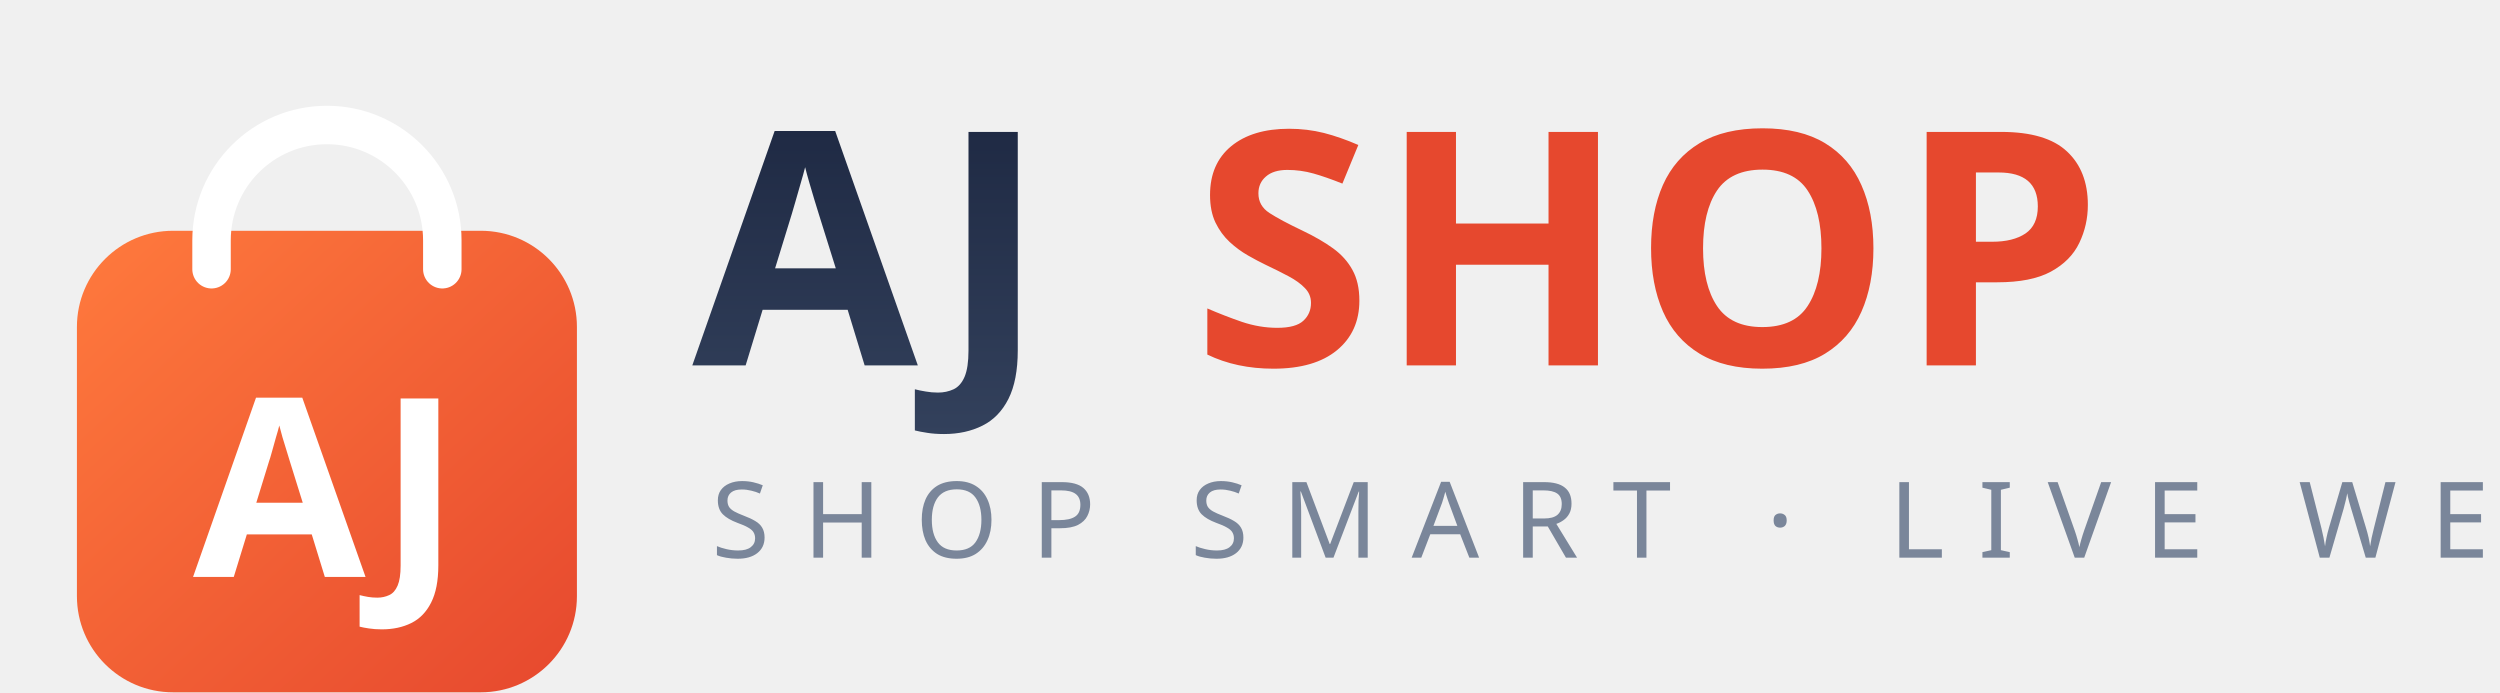
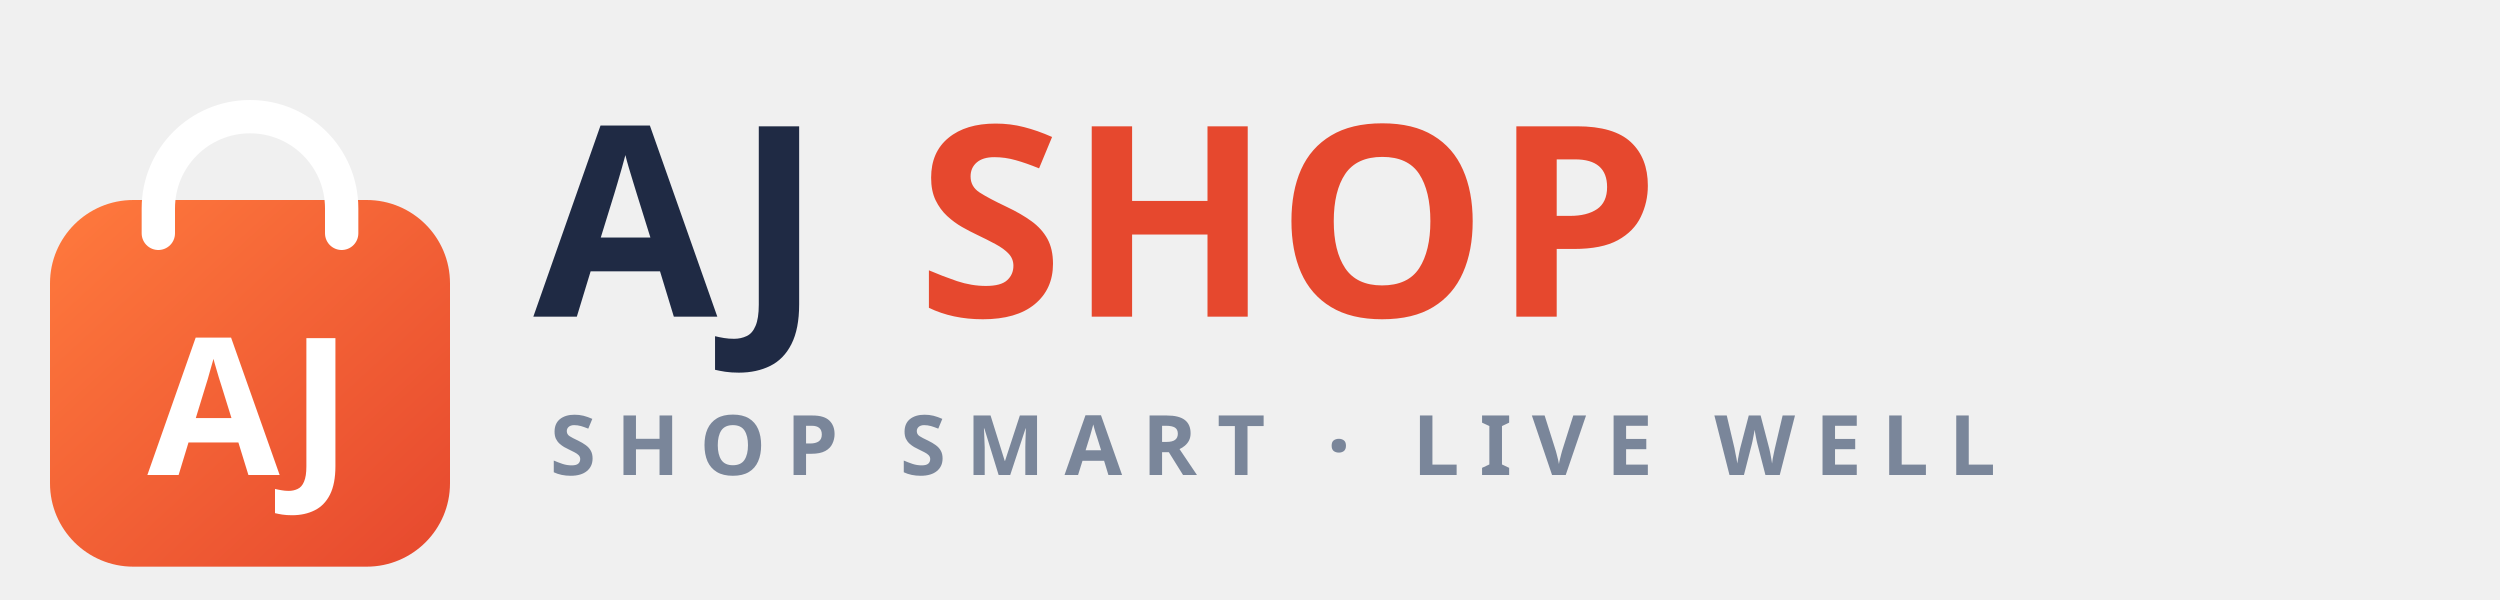
- <svg xmlns="http://www.w3.org/2000/svg" viewBox="0 0 260 72" role="img" aria-label="AJ Shop">
+ <svg xmlns="http://www.w3.org/2000/svg" viewBox="0 0 300 72" role="img" aria-label="AJ Shop">
  <defs>
    <linearGradient id="ajBag" x1="0" y1="0" x2="1" y2="1">
      <stop offset="0" stop-color="#ff7a3d" />
      <stop offset="1" stop-color="#e6482e" />
    </linearGradient>
-     <linearGradient id="ajText" x1="0" y1="0" x2="0" y2="1">
-       <stop offset="0" stop-color="#1f2a44" />
-       <stop offset="1" stop-color="#33415c" />
-     </linearGradient>
  </defs>
-   <g transform="translate(6,8)">
-     <rect x="2" y="16" width="52" height="48" rx="10" fill="url(#ajBag)" />
-     <path d="M16 20v-3a12 12 0 0 1 24 0v3" fill="none" stroke="#fff" stroke-width="4" stroke-linecap="round" />
-     <text x="28" y="52" text-anchor="middle" font-family="'Poppins','Segoe UI',sans-serif" font-weight="800" font-size="26" fill="#fff">AJ</text>
+   <g transform="translate(4,10)">
+     <rect x="2" y="14" width="48" height="44" rx="10" fill="url(#ajBag)" />
+     <path d="M15 18v-3a11 11 0 0 1 22 0v3" fill="none" stroke="#fff" stroke-width="4" stroke-linecap="round" />
+     <text x="26" y="47" text-anchor="middle" font-family="'Poppins','Segoe UI',sans-serif" font-weight="800" font-size="23" fill="#fff">AJ</text>
  </g>
-   <g transform="translate(72,0)">
-     <text x="0" y="38" font-family="'Poppins','Segoe UI',sans-serif" font-weight="800" font-size="34" fill="url(#ajText)" letter-spacing="0.5">AJ</text>
-     <text x="52" y="38" font-family="'Poppins','Segoe UI',sans-serif" font-weight="800" font-size="34" fill="#e6482e" letter-spacing="0.5">SHOP</text>
-     <text x="2" y="58" font-family="'Poppins','Segoe UI',sans-serif" font-weight="500" font-size="11" fill="#7a869a" letter-spacing="3.5">SHOP SMART · LIVE WELL</text>
+   <g transform="translate(64,0)">
+     <text x="0" y="38" font-family="'Poppins','Segoe UI',sans-serif" font-weight="800" font-size="32" fill="#1f2a44" letter-spacing="0.5">AJ</text>
+     <text x="46" y="38" font-family="'Poppins','Segoe UI',sans-serif" font-weight="800" font-size="32" fill="#e6482e" letter-spacing="0.5">SHOP</text>
+     <text x="2" y="57" font-family="'Poppins','Segoe UI',sans-serif" font-weight="600" font-size="10" fill="#7a869a" letter-spacing="2.4">SHOP SMART · LIVE WELL</text>
  </g>
</svg>
